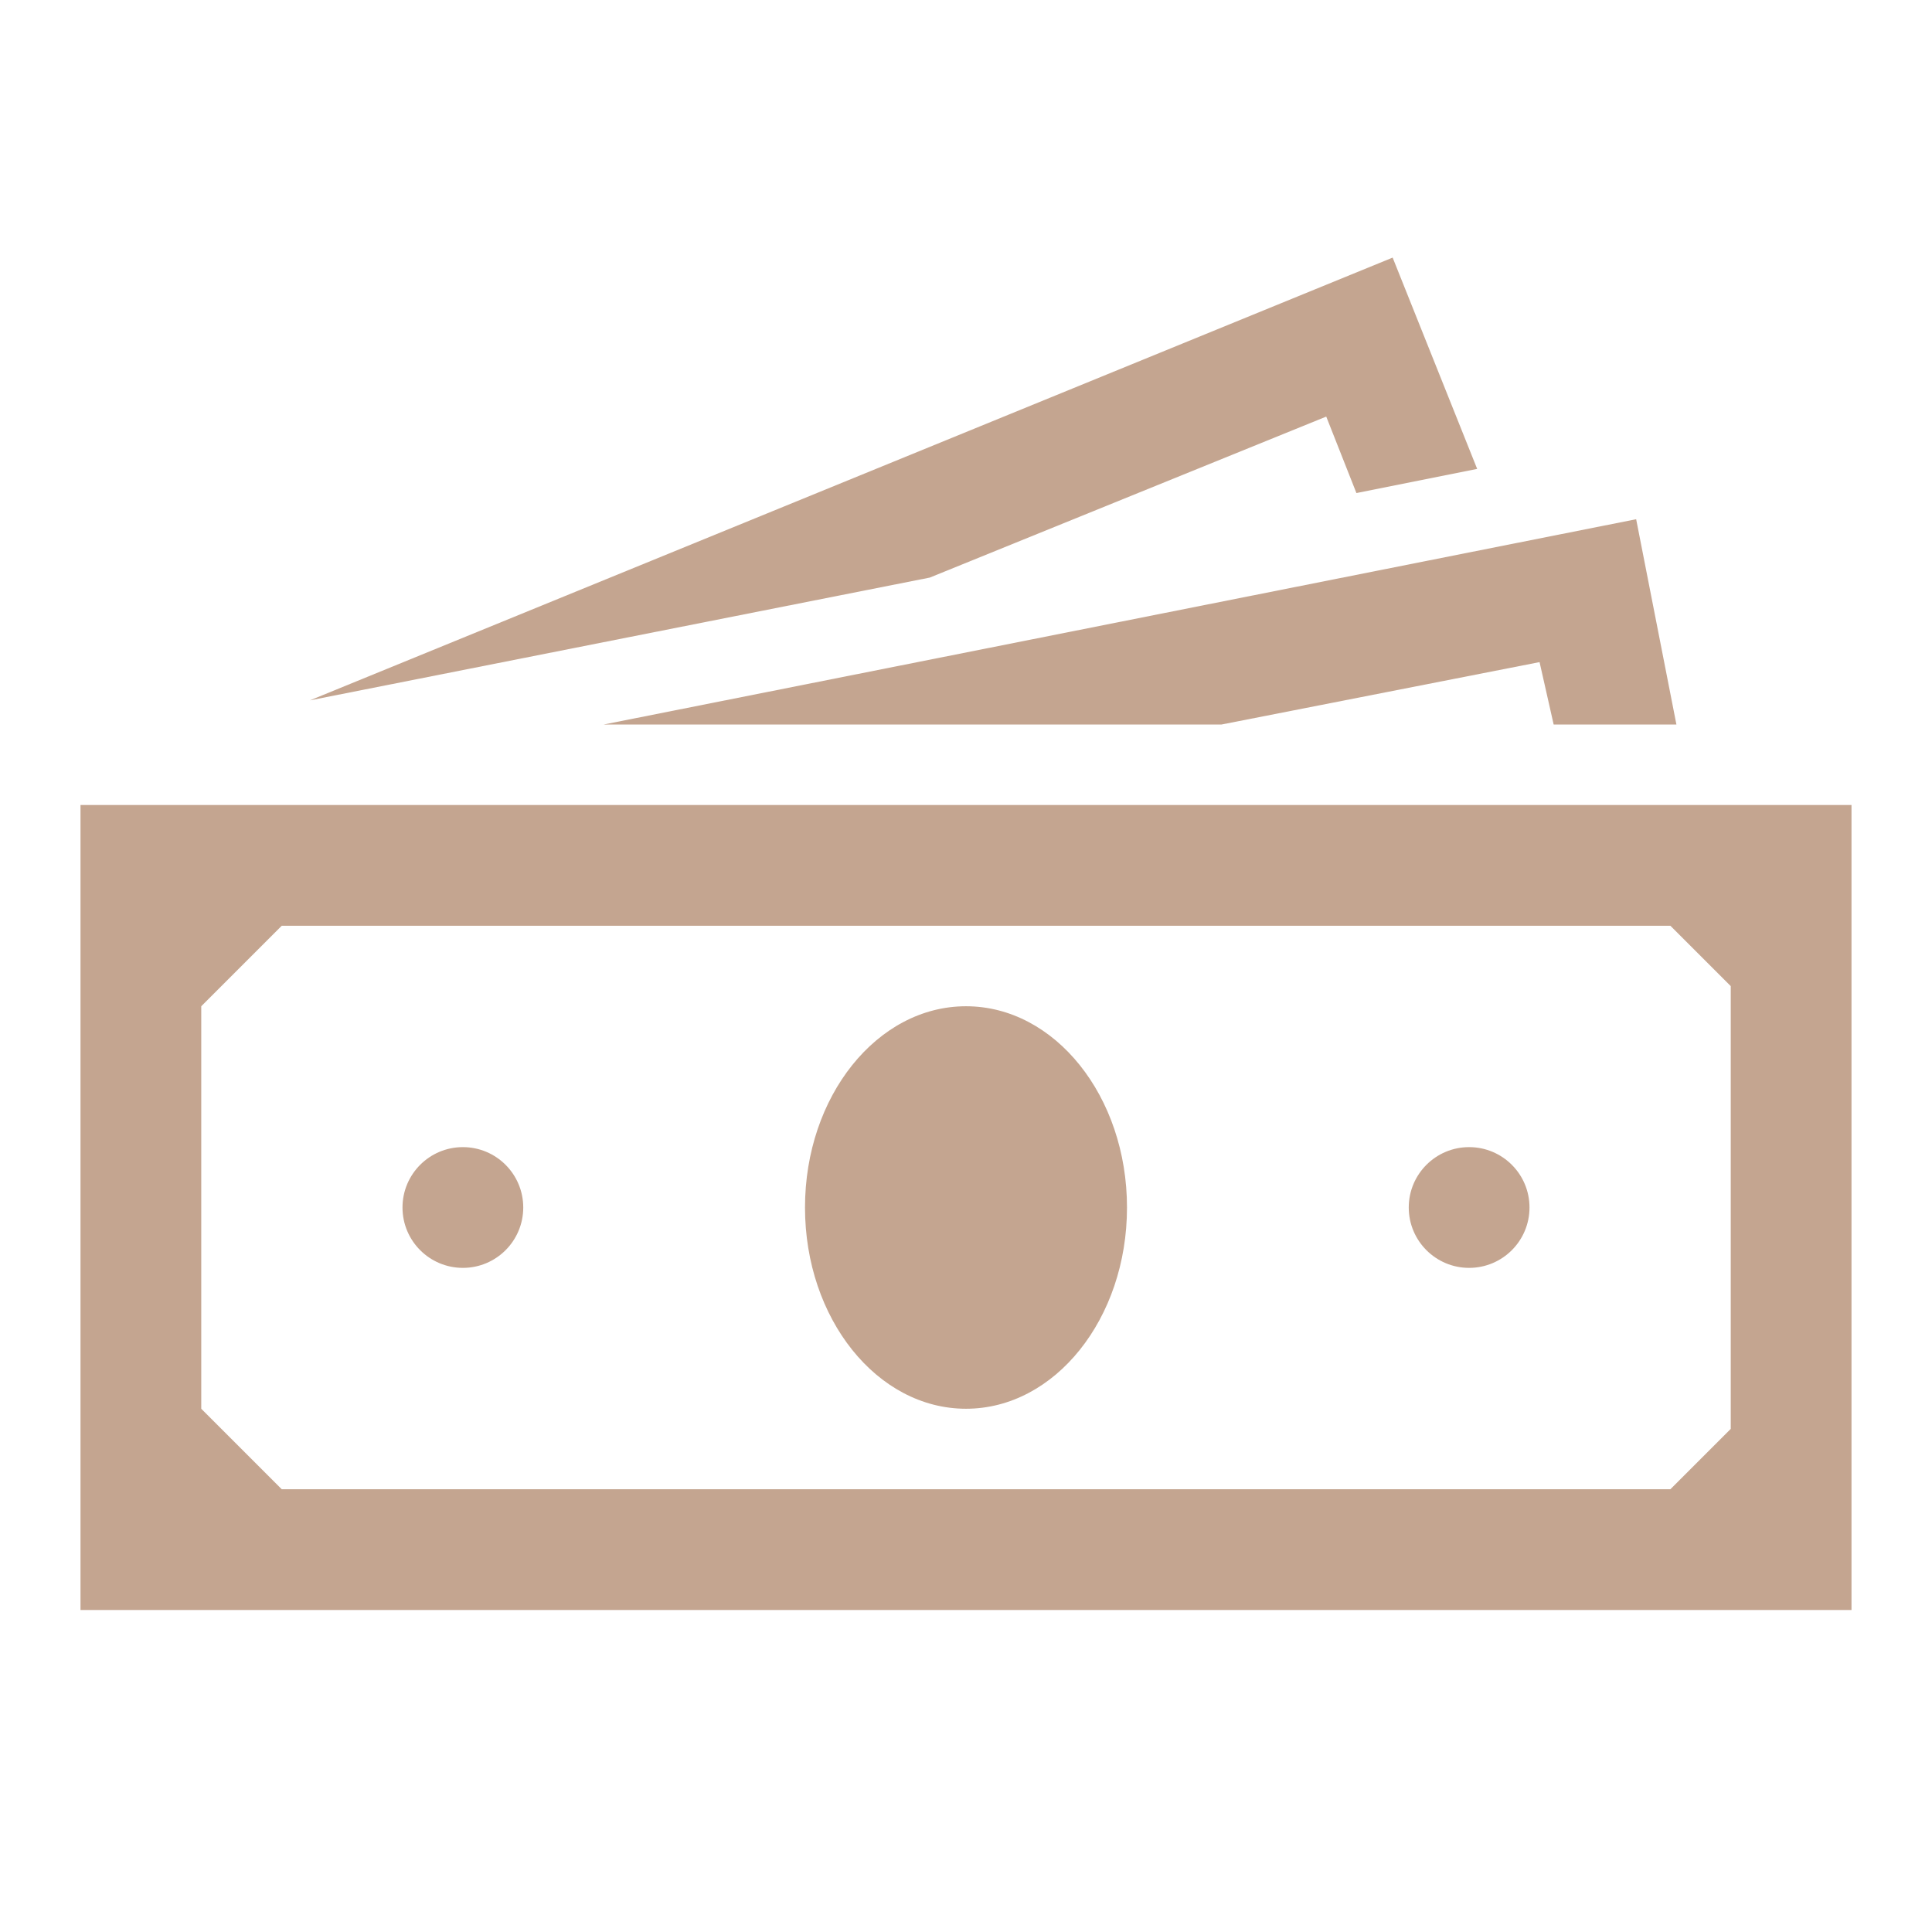
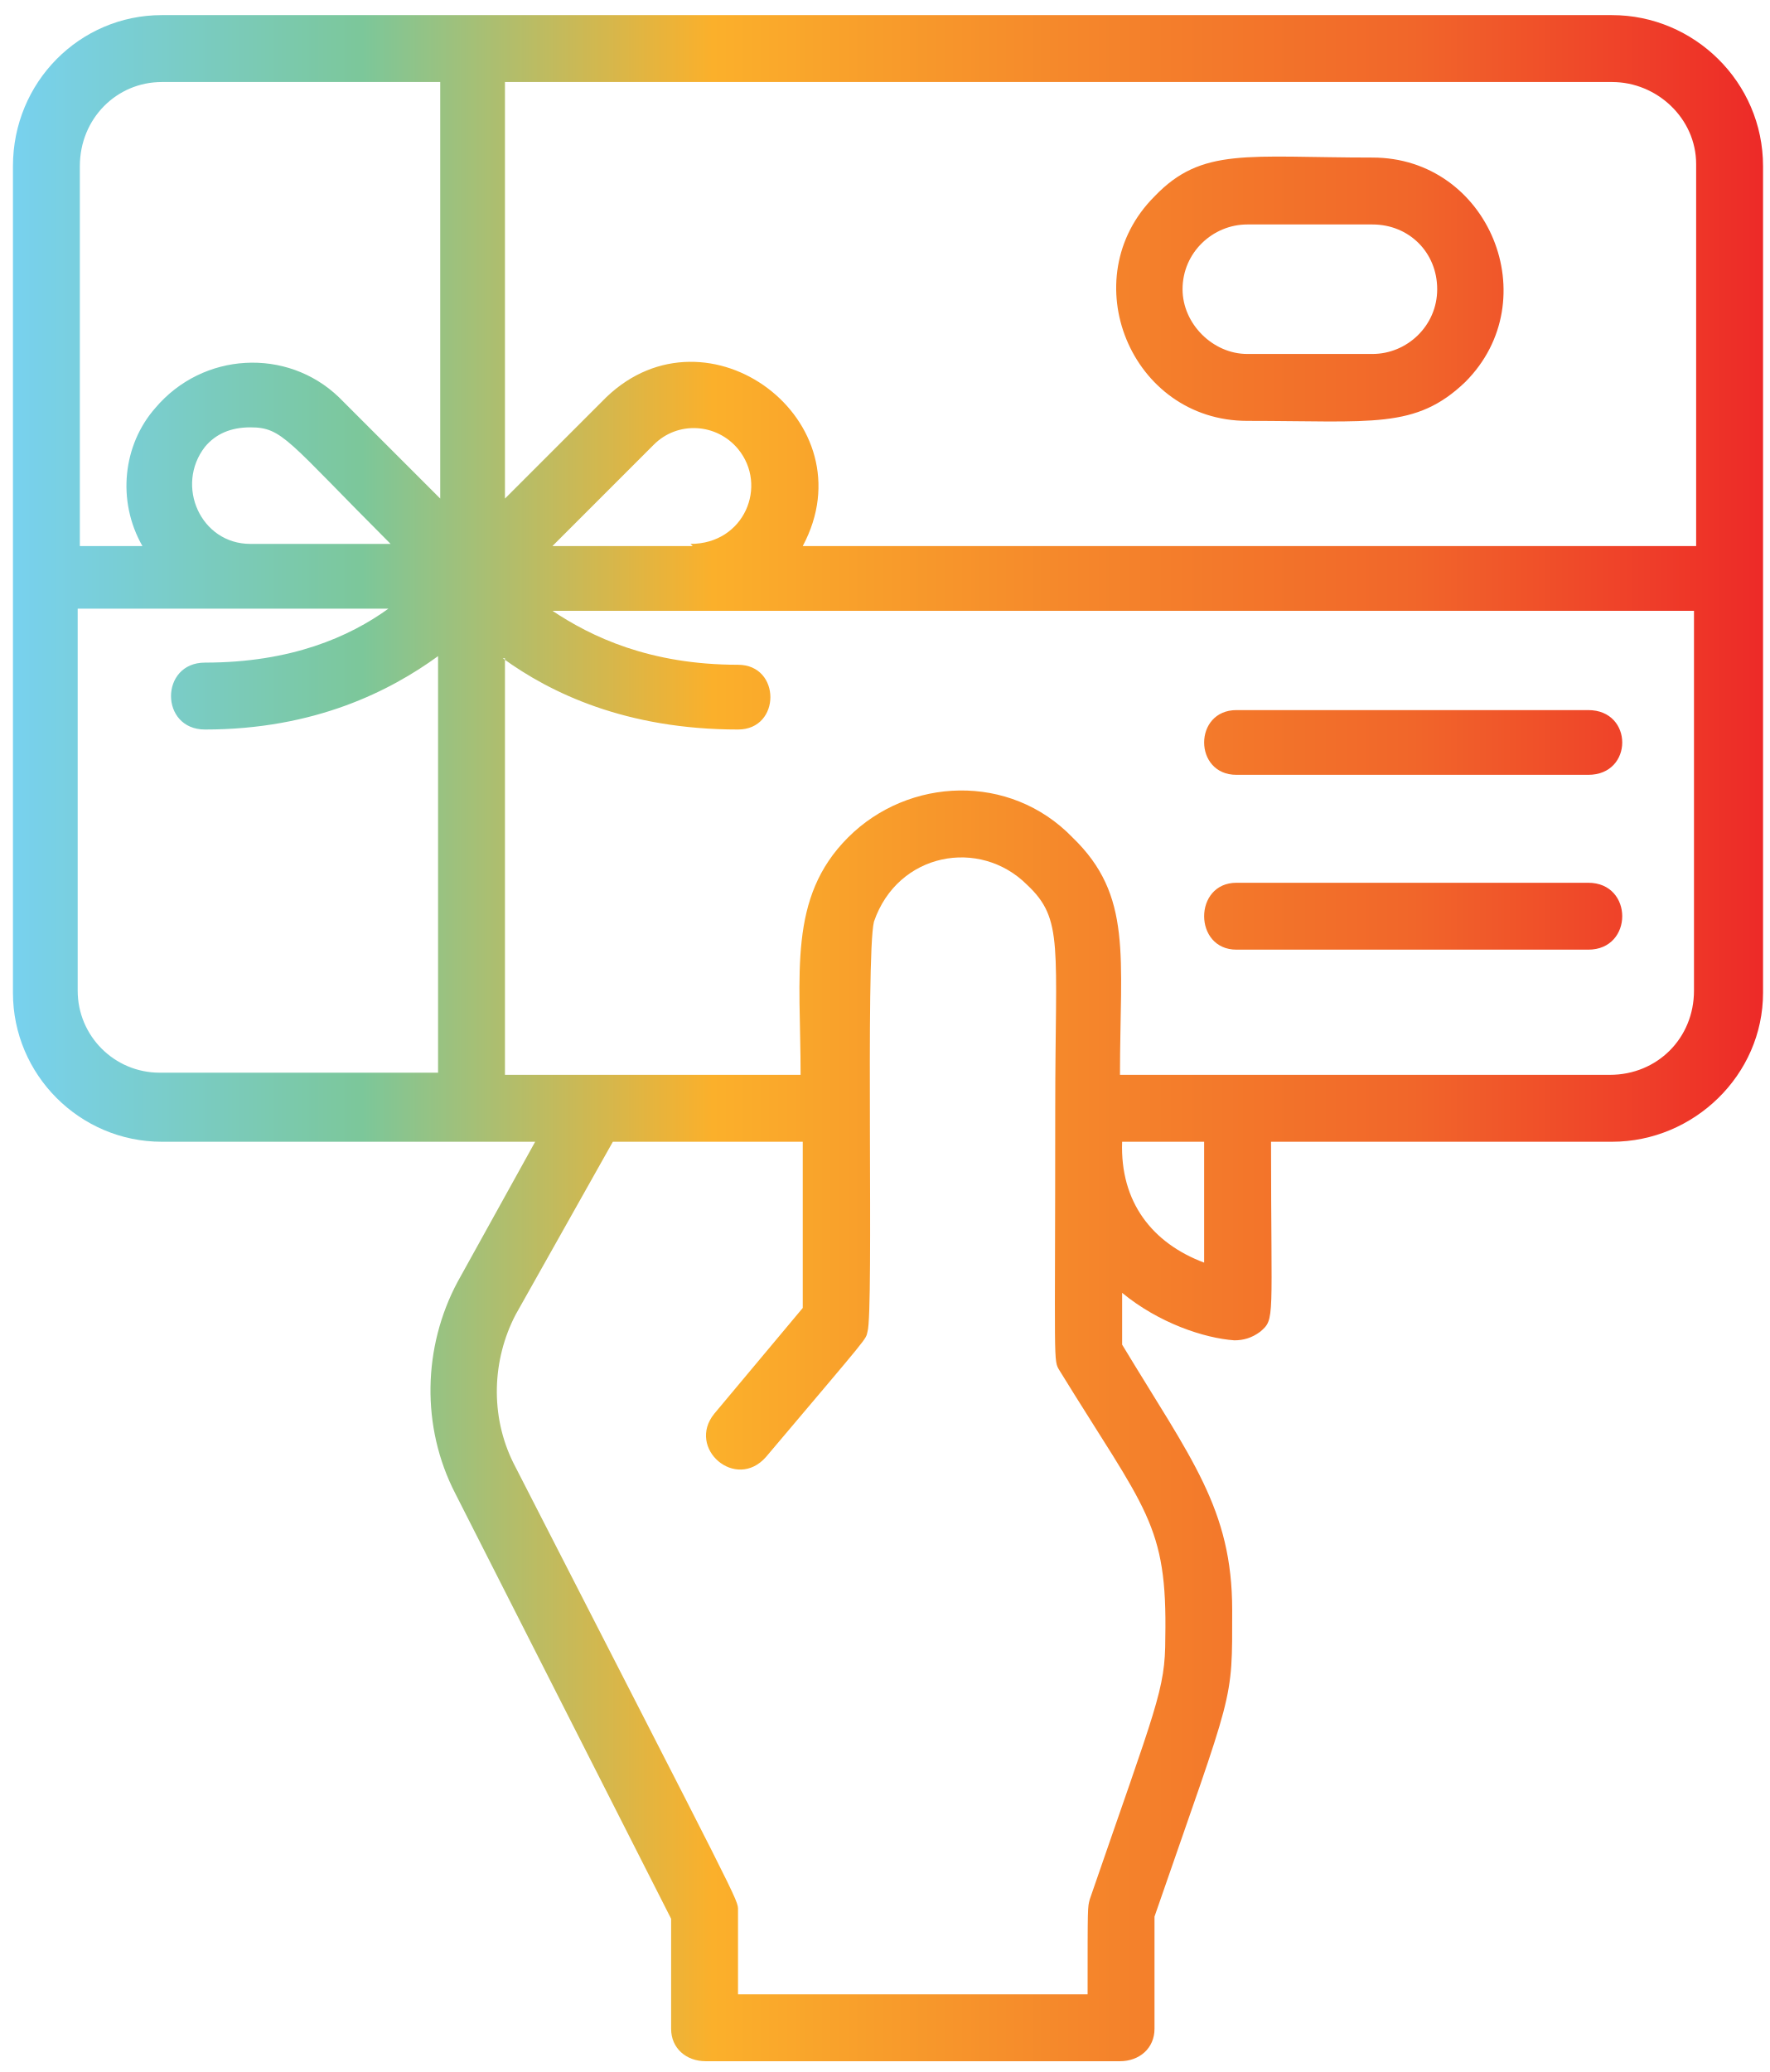
- <svg xmlns="http://www.w3.org/2000/svg" viewBox="0 0 96 96" id="Icons_Money" overflow="hidden">
-   <path d="M86 71 83 74 14 74 10 70 10 50 14 46 83 46 86 49 86 71ZM4 40 4 80 92 80 92 40 4 40Z" fill="#C4A590" />
-   <ellipse cx="48" cy="60" rx="8" ry="10" fill="#C4A590" />
-   <circle cx="23" cy="60" r="3" fill="#C4A590" />
-   <circle cx="73" cy="60" r="3" fill="#C4A590" />
-   <path d="M65.9 20.7 67.4 24.5 73.4 23.3 69.2 12.8 15.4 34.8 46.2 28.7Z" fill="#C4A590" />
-   <path d="M60.7 36 76.5 32.9 77.2 36 83.3 36 81.3 25.8 30 36Z" fill="#C4A590" />
+ <svg xmlns="http://www.w3.org/2000/svg" version="1.2" viewBox="0 0 82 96" width="82" height="96">
+   <defs>
+     <linearGradient id="g1" x2="1" gradientUnits="userSpaceOnUse" gradientTransform="matrix(81.056,0,0,94.824,.603,.722)">
+       <stop offset="0" stop-color="#78d1ef" />
+       <stop offset=".2" stop-color="#7cc79a" />
+       <stop offset=".4" stop-color="#fbb02b" />
+       <stop offset=".6" stop-color="#f5882b" />
+       <stop offset=".8" stop-color="#f1662a" />
+       <stop offset="1" stop-color="#ed2a28" />
+     </linearGradient>
+   </defs>
+   <style>
+ 		.s0 { fill: url(#g1) } 
+ 	</style>
+   <path id="&lt;Compound Path&gt;" fill-rule="evenodd" class="s0" d="m57.2 62.1c-1.4-0.1-3.5-0.8-5.2-2.2v2.4c3.2 5.3 5.1 7.6 5.1 12.3 0 4.4 0.1 3.5-3.6 14.2v5.2c0 0.9-0.7 1.5-1.6 1.5h-19.2c-0.9 0-1.6-0.6-1.6-1.5v-5.1l-10-19.7c-1.6-3.1-1.5-6.8 0.1-9.8l3.6-6.5c-17.2 0-0.1 0-17.3 0-3.8 0-6.9-3.1-6.9-6.9v-38.3c0-3.9 3.1-7 6.9-7h67.2c3.8 0 7 3.1 7 7v38.3c0 3.8-3.2 6.9-7 6.9h-15.8c0 8.3 0.2 8.2-0.5 8.8-0.4 0.3-0.8 0.4-1.2 0.4zm-3.2 13.8c0.1-5.3-0.9-5.9-4.9-12.4-0.3-0.5-0.2-0.1-0.2-12.1 0-7.6 0.4-8.8-1.3-10.4-2.2-2.2-6-1.5-7.1 1.7-0.4 1.6 0 18.1-0.3 19-0.1 0.4 0.2 0-4.7 5.8-1.4 1.6-3.7-0.4-2.4-2l4.1-4.9v-7.7h-8.8l-4.5 8c-1.1 2.1-1.2 4.7-0.1 6.9 10.6 20.7 10.4 20.2 10.4 20.7v3.9h16.2c0-4.2 0-4 0.1-4.4 3.1-9 3.5-9.7 3.5-12.1zm-50.3-50.6h2.9c-1.2-2.1-0.9-4.7 0.6-6.4 2.2-2.6 6.1-2.8 8.5-0.5l4.7 4.7v-19.3h-12.9c-2.1 0-3.8 1.7-3.8 3.9zm71-21.5h-51.3v19.3l4.7-4.7c4.7-4.5 12.2 1.1 9.1 6.9h41.4v-17.7c0-2.1-1.8-3.8-3.9-3.8zm-42.7 21.4c2.5 0 3.6-2.7 2.2-4.4-1-1.2-2.8-1.3-3.9-0.2l-4.7 4.7h6.5zm-20.4 0h6.5c-4.8-4.8-5-5.4-6.5-5.4-0.9 0-1.6 0.3-2.1 0.9-1.4 1.8-0.2 4.5 2.1 4.5zm-8 20.7c0 2.1 1.7 3.8 3.8 3.8h12.9v-19.3c-2.2 1.6-5.7 3.4-10.8 3.4-2.1 0-2.1-3.1 0-3.1 4 0 6.7-1.2 8.5-2.5h-14.4zm19.8-15.4v19.3c5.3 0 0 0 13.7 0 0-4.7-0.6-8.2 2.2-11 2.8-2.8 7.5-3 10.4 0 2.8 2.7 2.2 5.5 2.2 11h22.7c2.2 0 3.9-1.7 3.9-3.9v-17.6h-52.9c1.8 1.2 4.5 2.5 8.6 2.5 2 0 2 3 0 3-5.2 0-8.7-1.7-10.9-3.3zm32.4 22.4h-3.8c-0.1 2.8 1.4 4.7 3.8 5.6zm2-33.4c-5.4 0-8.1-6.6-4.3-10.4 2.2-2.3 4.3-1.8 10.1-1.8 5.4 0 8.1 6.6 4.3 10.4-2.3 2.2-4.3 1.8-10.1 1.8zm5.8-9.1h-5.8c-1.6 0-3 1.3-3 3 0 1.6 1.4 3 3 3h5.8c1.6 0 3-1.3 3-3 0-1.7-1.3-3-3-3zm-6.3 22.5h16.3c2.1 0 2.1 3 0 3h-16.3c-2 0-2-3 0-3zm0 8h16.3c2.1 0 2.1 3.1 0 3.1h-16.3c-2 0-2-3.1 0-3.1z" />
</svg>
